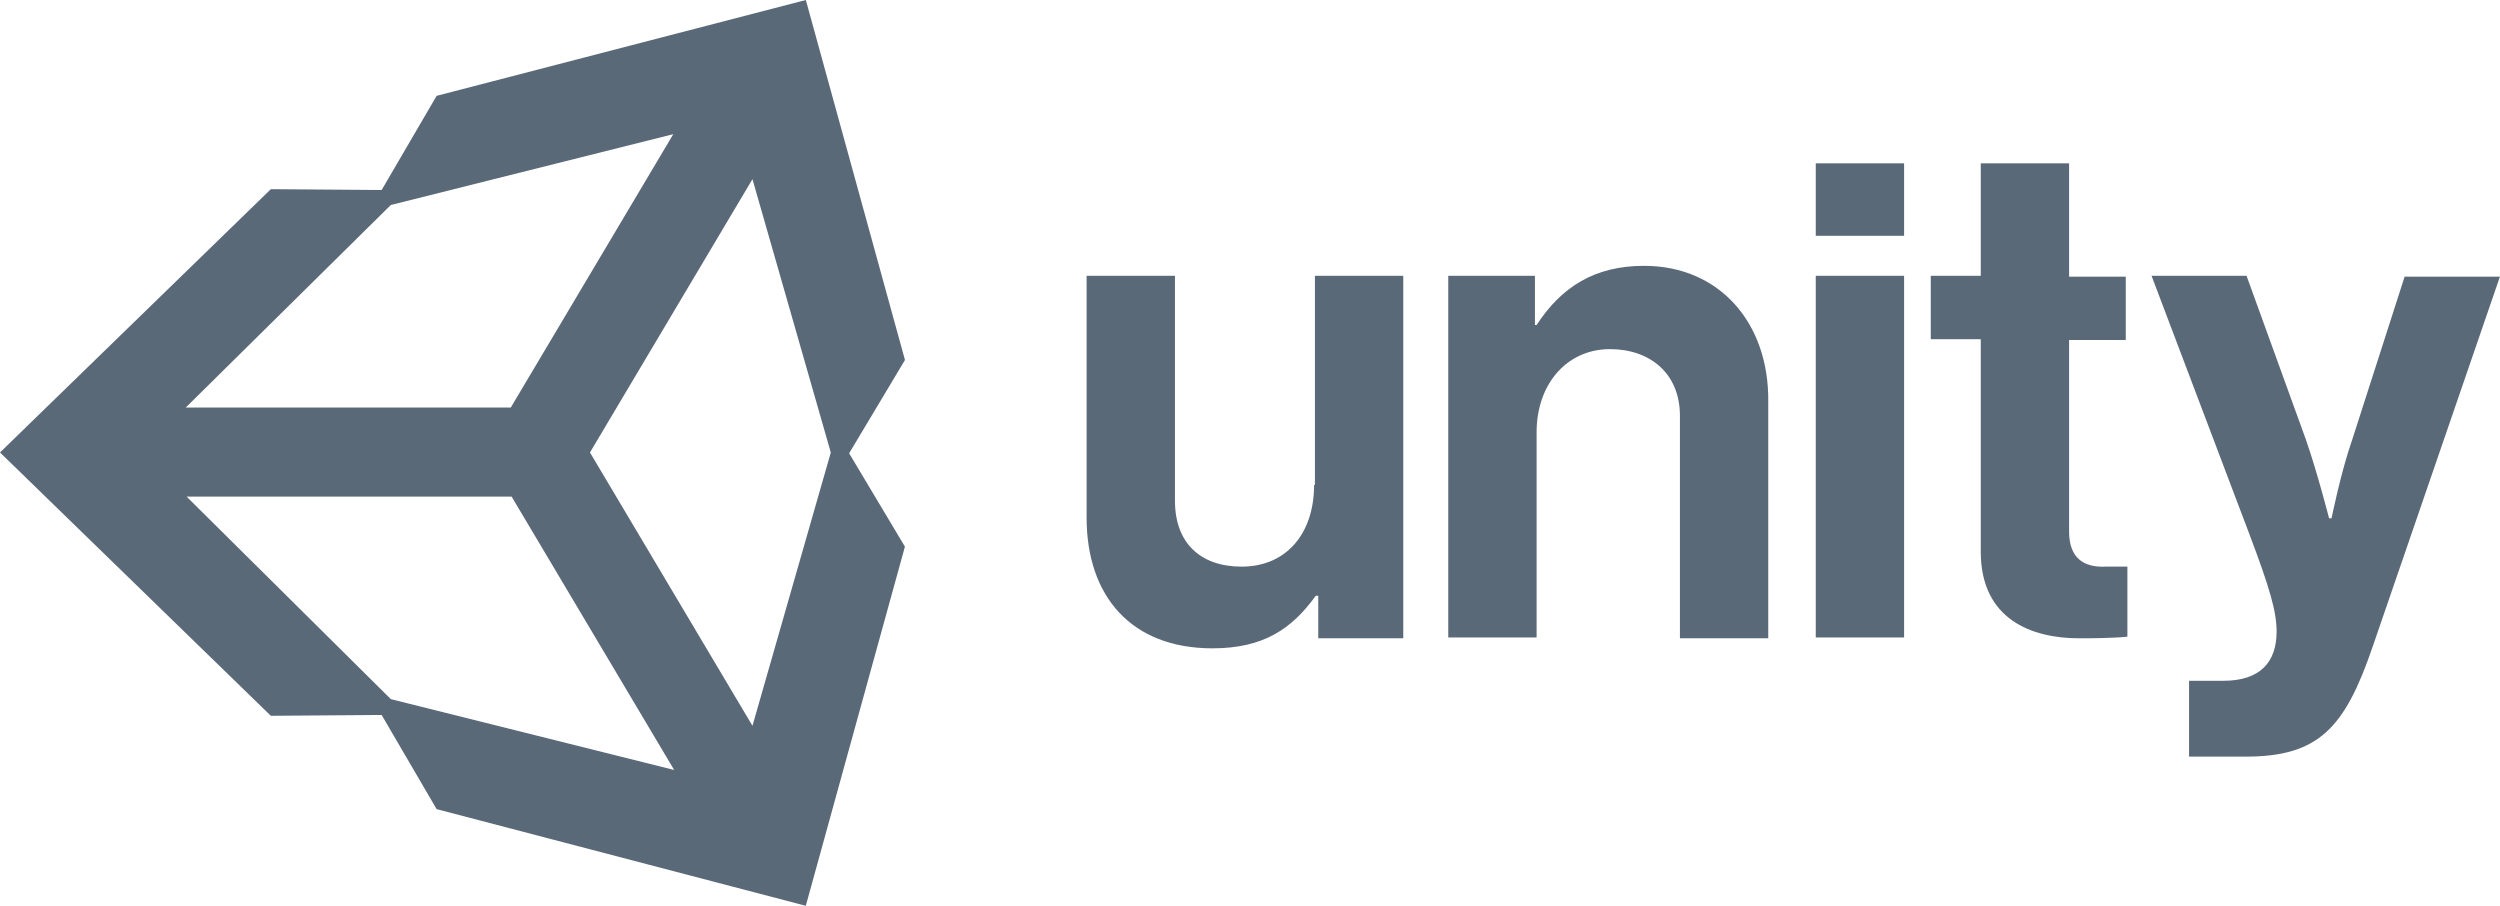
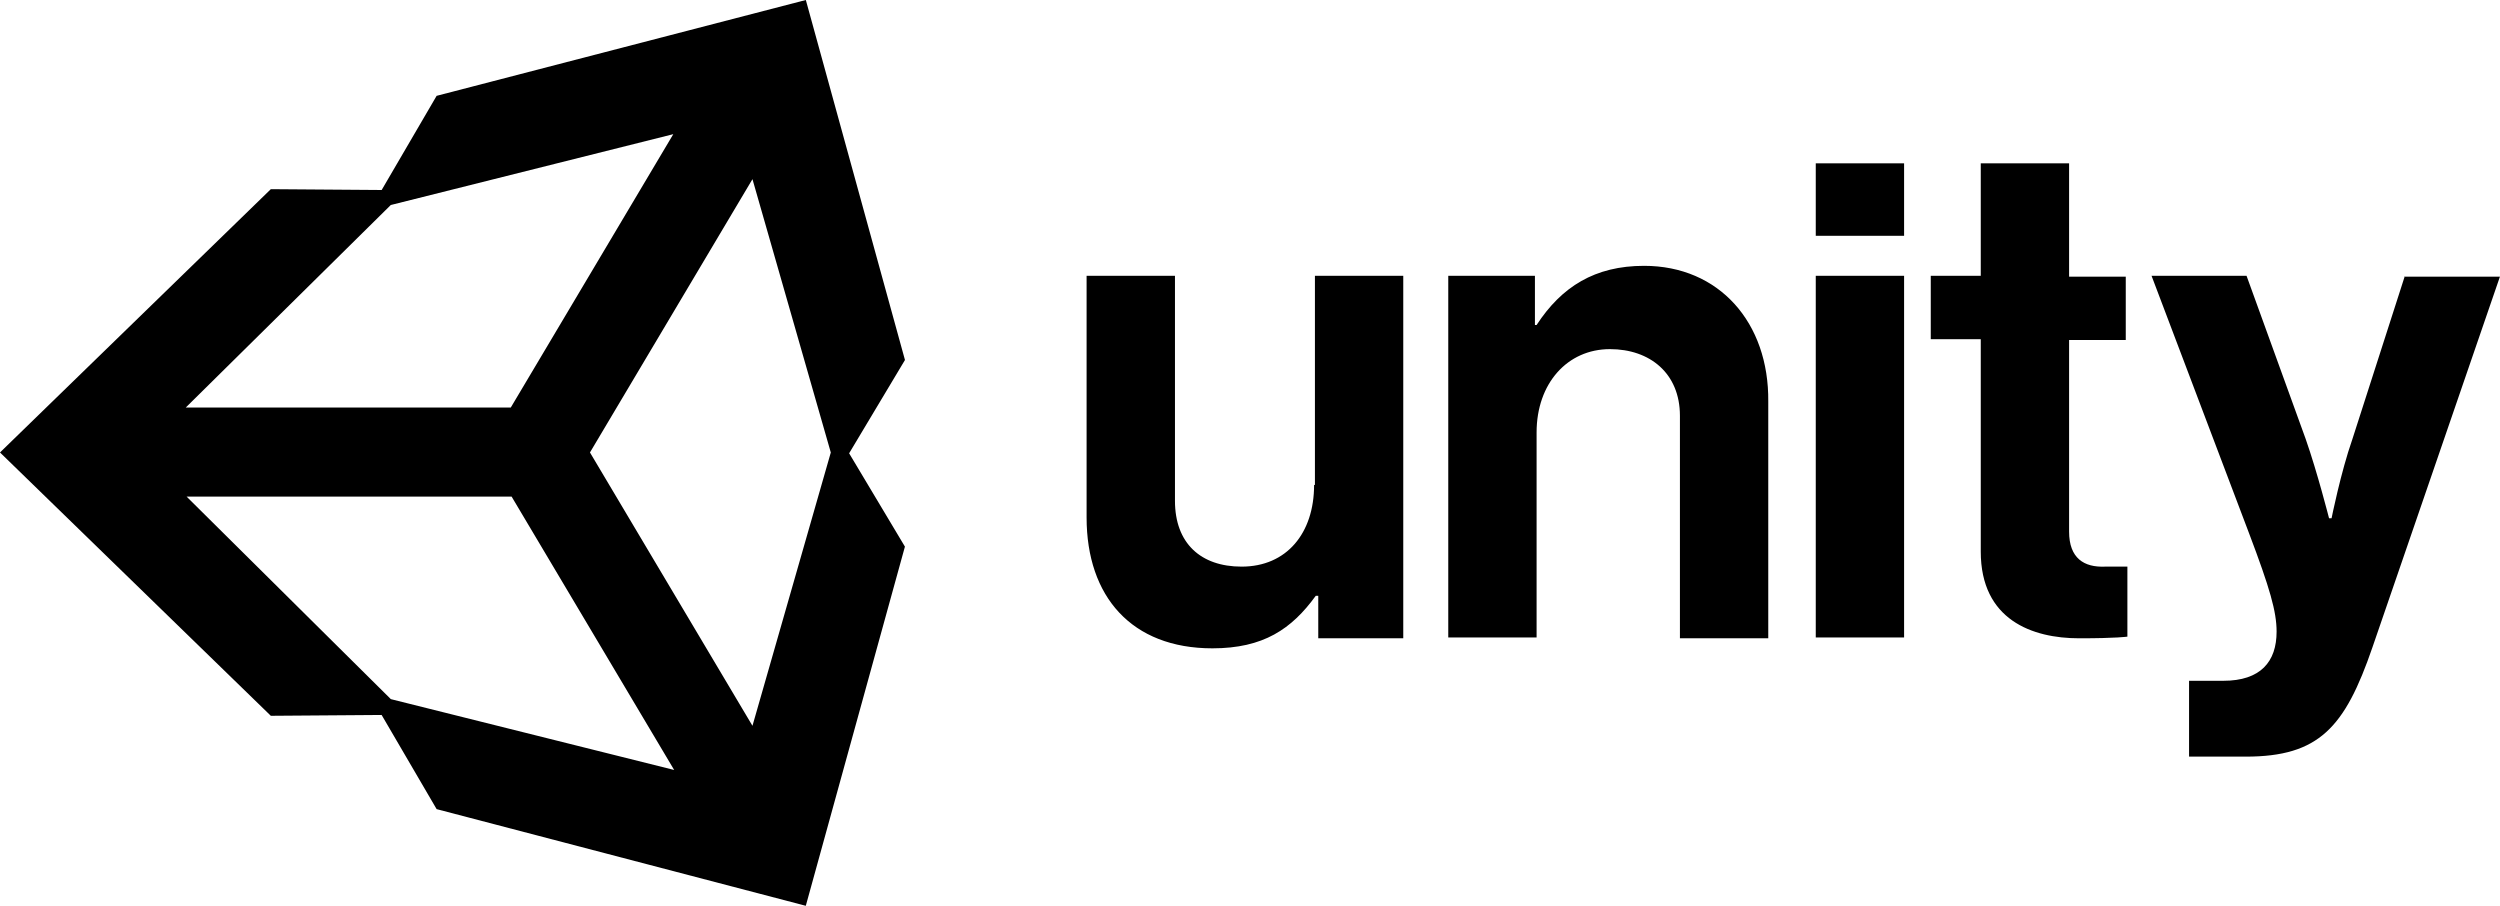
<svg xmlns="http://www.w3.org/2000/svg" width="69" height="25" fill="none">
-   <path fill-rule="evenodd" clip-rule="evenodd" d="M12.051 2.645L22.241 0l2.736 9.936-1.541 2.575 1.54 2.576L22.24 25l-10.189-2.668-1.518-2.599-3.058.023L0 12.488l7.475-7.267 3.059.023 1.517-2.599zm-1.264 3.013l7.796-1.955-4.485 7.544h-8.97l5.659-5.59zm5.496 6.83l4.485 7.544 2.162-7.543-2.162-7.544-4.485 7.543zm-11.131 1.22l5.635 5.588 7.82 1.955-4.486-7.544h-8.97zm40.225-6.371c-1.357 0-2.277.575-2.967 1.633h-.046V7.613h-2.392v9.981h2.438v-5.658c0-1.356.851-2.3 2.024-2.3 1.104 0 1.932.668 1.932 1.84v6.141h2.438v-6.532c.023-2.184-1.357-3.748-3.427-3.748zm-11.109 8.302c1.242 0 2.001-.92 2.001-2.254h.023V7.613h2.438v10.004h-2.346v-1.173h-.069c-.667.92-1.449 1.45-2.852 1.45-2.23 0-3.473-1.427-3.473-3.612v-6.67h2.439v6.21c0 1.173.712 1.817 1.84 1.817zm15.847-8.026h2.438v9.981h-2.438V7.613zm2.438-3.105h-2.438v2h2.438v-2zm13.822 3.105l-1.449 4.507c-.322.92-.575 2.185-.575 2.185h-.069s-.322-1.265-.644-2.185l-1.633-4.507h-2.622l2.691 7.106c.575 1.518.76 2.162.76 2.714 0 .828-.438 1.357-1.473 1.357h-.943v2.093h1.565c2.023 0 2.736-.805 3.495-3.013l3.52-10.234h-2.623v-.023zm-9.268 1.77v5.29c0 .736.414.99.989.966h.62v1.932s-.275.046-1.333.046c-1.288 0-2.714-.506-2.714-2.392V9.361h-1.38V7.613h1.38V4.508h2.438v3.128h1.564v1.748h-1.564z" fill="#5A6978" />
+   <path fill-rule="evenodd" clip-rule="evenodd" d="M12.051 2.645L22.241 0l2.736 9.936-1.541 2.575 1.54 2.576L22.24 25l-10.189-2.668-1.518-2.599-3.058.023L0 12.488l7.475-7.267 3.059.023 1.517-2.599zm-1.264 3.013l7.796-1.955-4.485 7.544h-8.97l5.659-5.59zm5.496 6.83l4.485 7.544 2.162-7.543-2.162-7.544-4.485 7.543zm-11.131 1.22l5.635 5.588 7.82 1.955-4.486-7.544h-8.97zm40.225-6.371c-1.357 0-2.277.575-2.967 1.633h-.046V7.613h-2.392v9.981h2.438v-5.658c0-1.356.851-2.3 2.024-2.3 1.104 0 1.932.668 1.932 1.84v6.141h2.438v-6.532c.023-2.184-1.357-3.748-3.427-3.748zm-11.109 8.302c1.242 0 2.001-.92 2.001-2.254h.023V7.613h2.438v10.004h-2.346v-1.173h-.069c-.667.92-1.449 1.45-2.852 1.45-2.23 0-3.473-1.427-3.473-3.612v-6.67h2.439v6.21c0 1.173.712 1.817 1.84 1.817zm15.847-8.026h2.438v9.981h-2.438V7.613zm2.438-3.105h-2.438v2h2.438v-2zm13.822 3.105l-1.449 4.507c-.322.92-.575 2.185-.575 2.185h-.069s-.322-1.265-.644-2.185l-1.633-4.507h-2.622l2.691 7.106c.575 1.518.76 2.162.76 2.714 0 .828-.438 1.357-1.473 1.357h-.943v2.093h1.565c2.023 0 2.736-.805 3.495-3.013l3.52-10.234h-2.623v-.023zm-9.268 1.77v5.29c0 .736.414.99.989.966h.62v1.932s-.275.046-1.333.046c-1.288 0-2.714-.506-2.714-2.392V9.361h-1.38V7.613h1.38V4.508h2.438v3.128h1.564v1.748h-1.564z" fill="#000" />
</svg>
